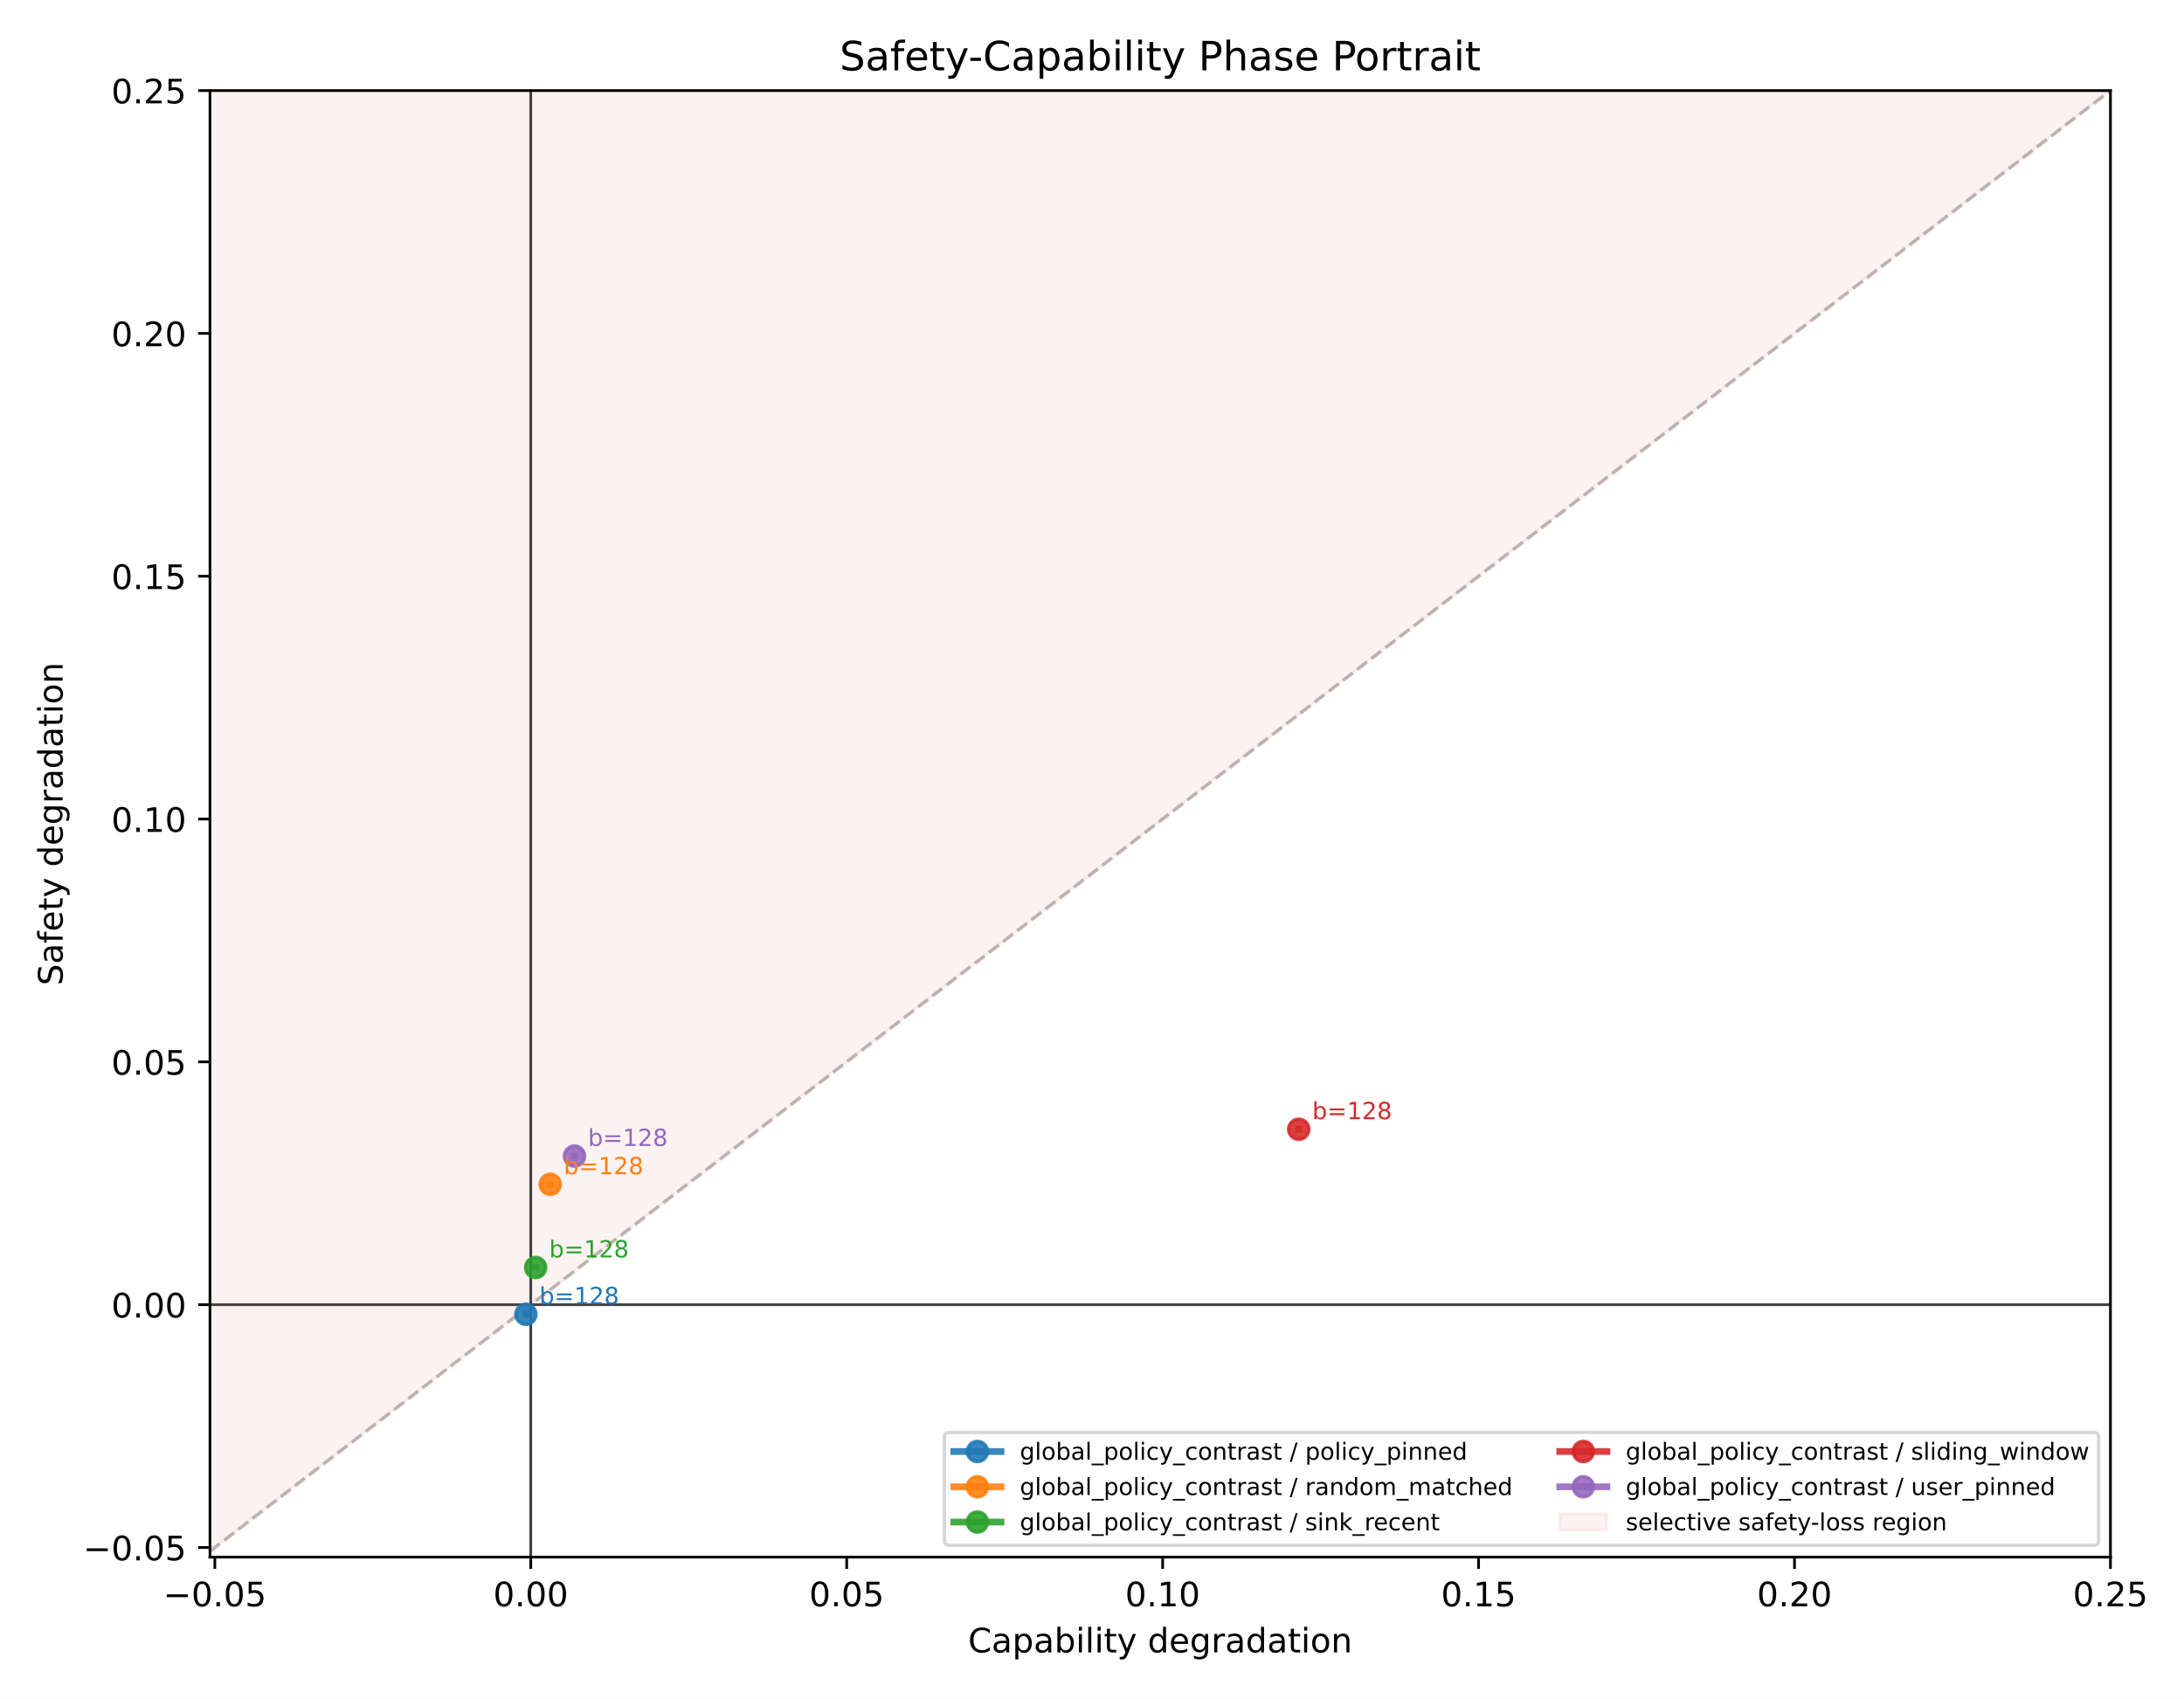
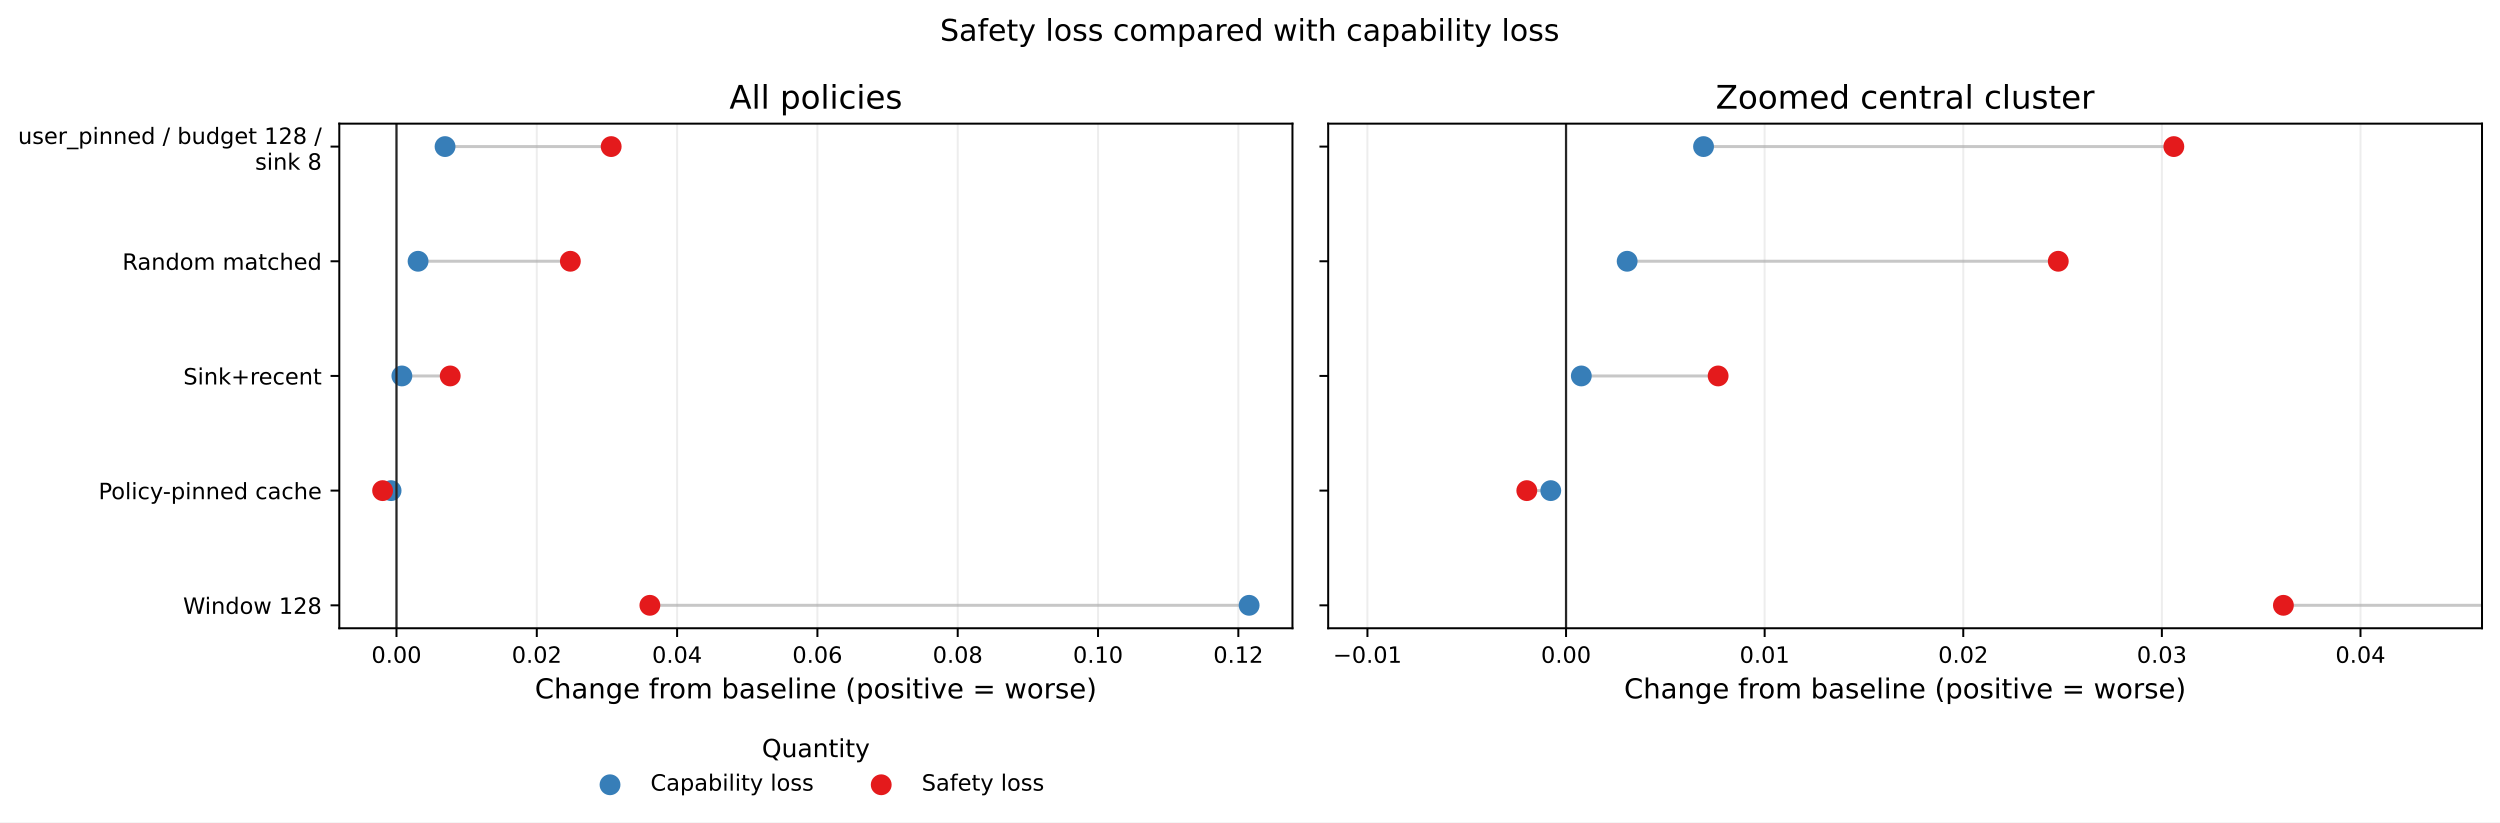
- <svg xmlns="http://www.w3.org/2000/svg" xmlns:xlink="http://www.w3.org/1999/xlink" width="648pt" height="504pt" viewBox="0 0 648 504" version="1.1">
+ <svg xmlns="http://www.w3.org/2000/svg" xmlns:xlink="http://www.w3.org/1999/xlink" width="1000.582pt" height="329.126pt" viewBox="0 0 1000.582 329.126" version="1.1">
  <defs>
    <style type="text/css">*{stroke-linejoin: round; stroke-linecap: butt}</style>
  </defs>
  <g id="figure_1">
    <g id="patch_1">
-       <path d="M 0 504  L 648 504  L 648 0  L 0 0  z " style="fill: #ffffff" />
+       <path d="M 0 329.126  L 1000.582 329.126  L 1000.582 -0  L 0 -0  z " style="fill: #ffffff" />
    </g>
    <g id="axes_1">
      <g id="patch_2">
-         <path d="M 62.3 462.04  L 626.175 462.04  L 626.175 26.88  L 62.3 26.88  z " style="fill: #ffffff" />
-       </g>
-       <g id="line2d_1">
-         <path d="M 62.3 460.301  L 626.175 26.88  " clip-path="url(#p279515fcfe)" style="fill: none; stroke-dasharray: 3.7,1.6; stroke-dashoffset: 0; stroke: #bfbfbf" />
-       </g>
-       <g id="line2d_2">
-         <path d="M 62.3 387.14  L 626.175 387.14  " clip-path="url(#p279515fcfe)" style="fill: none; stroke: #404040; stroke-width: 0.8; stroke-linecap: square" />
-       </g>
-       <g id="line2d_3">
-         <path d="M 157.481 462.04  L 157.481 26.88  " clip-path="url(#p279515fcfe)" style="fill: none; stroke: #404040; stroke-width: 0.8; stroke-linecap: square" />
-       </g>
-       <g id="FillBetweenPolyCollection_1">
-         <path d="M -1717.295 -1053.901  L -1717.295 1828.181  L 2032.257 -1053.901  L 2032.257 -3935.983  L 2032.257 -3935.983  L -1717.295 -1053.901  z " clip-path="url(#p279515fcfe)" style="fill: #d73027; fill-opacity: 0.06; stroke: #d73027; stroke-opacity: 0.06" />
+         <path d="M 135.797 251.446  L 517.283 251.446  L 517.283 49.488  L 135.797 49.488  z " style="fill: #ffffff" />
+       </g>
+       <g id="LineCollection_1">
+         <path d="M 499.943 242.266  L 260.102 242.266  " clip-path="url(#p5e0dd73354)" style="fill: none; stroke: #c7c7c7; stroke-width: 1.2" />
+         <path d="M 156.526 196.366  L 153.137 196.366  " clip-path="url(#p5e0dd73354)" style="fill: none; stroke: #c7c7c7; stroke-width: 1.2" />
+         <path d="M 160.846 150.467  L 180.187 150.467  " clip-path="url(#p5e0dd73354)" style="fill: none; stroke: #c7c7c7; stroke-width: 1.2" />
+         <path d="M 167.325 104.567  L 228.274 104.567  " clip-path="url(#p5e0dd73354)" style="fill: none; stroke: #c7c7c7; stroke-width: 1.2" />
+         <path d="M 178.125 58.668  L 244.612 58.668  " clip-path="url(#p5e0dd73354)" style="fill: none; stroke: #c7c7c7; stroke-width: 1.2" />
      </g>
      <g id="matplotlib.axis_1">
        <g id="xtick_1">
-           <g id="line2d_4">
+           <g id="line2d_1">
+             <path d="M 158.686 251.446  L 158.686 49.488  " clip-path="url(#p5e0dd73354)" style="fill: none; stroke: #b0b0b0; stroke-opacity: 0.22; stroke-width: 0.8; stroke-linecap: square" />
+           </g>
+           <g id="line2d_2">
            <defs>
              <path id="m38d877001b" d="M 0 0  L 0 3.5  " style="stroke: #000000; stroke-width: 0.8" />
            </defs>
            <g>
-               <use xlink:href="#m38d877001b" x="63.742" y="462.04" style="stroke: #000000; stroke-width: 0.8" />
+               <use xlink:href="#m38d877001b" x="158.686" y="251.446" style="stroke: #000000; stroke-width: 0.8" />
            </g>
          </g>
          <g id="text_1">
-             <text style="font-size: 10px; font-family: 'DejaVu Sans', 'Bitstream Vera Sans', 'Computer Modern Sans Serif', 'Lucida Grande', 'Verdana', 'Geneva', 'Lucid', 'Arial', 'Helvetica', 'Avant Garde', sans-serif; text-anchor: middle" x="63.742" y="476.638" transform="rotate(-0 63.74214 476.6384)">−0.05</text>
+             <text style="font-size: 9px; font-family: 'DejaVu Sans', 'Bitstream Vera Sans', 'Computer Modern Sans Serif', 'Lucida Grande', 'Verdana', 'Geneva', 'Lucid', 'Arial', 'Helvetica', 'Avant Garde', sans-serif; text-anchor: middle" x="158.686" y="265.284" transform="rotate(-0 158.6859 265.2842)">0.00</text>
          </g>
        </g>
        <g id="xtick_2">
+           <g id="line2d_3">
+             <path d="M 214.842 251.446  L 214.842 49.488  " clip-path="url(#p5e0dd73354)" style="fill: none; stroke: #b0b0b0; stroke-opacity: 0.22; stroke-width: 0.8; stroke-linecap: square" />
+           </g>
+           <g id="line2d_4">
+             <g>
+               <use xlink:href="#m38d877001b" x="214.842" y="251.446" style="stroke: #000000; stroke-width: 0.8" />
+             </g>
+           </g>
+           <g id="text_2">
+             <text style="font-size: 9px; font-family: 'DejaVu Sans', 'Bitstream Vera Sans', 'Computer Modern Sans Serif', 'Lucida Grande', 'Verdana', 'Geneva', 'Lucid', 'Arial', 'Helvetica', 'Avant Garde', sans-serif; text-anchor: middle" x="214.842" y="265.284" transform="rotate(-0 214.8421 265.2842)">0.02</text>
+           </g>
+         </g>
+         <g id="xtick_3">
          <g id="line2d_5">
-             <g>
-               <use xlink:href="#m38d877001b" x="157.481" y="462.04" style="stroke: #000000; stroke-width: 0.8" />
-             </g>
-           </g>
-           <g id="text_2">
-             <text style="font-size: 10px; font-family: 'DejaVu Sans', 'Bitstream Vera Sans', 'Computer Modern Sans Serif', 'Lucida Grande', 'Verdana', 'Geneva', 'Lucid', 'Arial', 'Helvetica', 'Avant Garde', sans-serif; text-anchor: middle" x="157.481" y="476.638" transform="rotate(-0 157.4809 476.6384)">0.00</text>
-           </g>
-         </g>
-         <g id="xtick_3">
+             <path d="M 270.998 251.446  L 270.998 49.488  " clip-path="url(#p5e0dd73354)" style="fill: none; stroke: #b0b0b0; stroke-opacity: 0.22; stroke-width: 0.8; stroke-linecap: square" />
+           </g>
          <g id="line2d_6">
            <g>
-               <use xlink:href="#m38d877001b" x="251.22" y="462.04" style="stroke: #000000; stroke-width: 0.8" />
+               <use xlink:href="#m38d877001b" x="270.998" y="251.446" style="stroke: #000000; stroke-width: 0.8" />
            </g>
          </g>
          <g id="text_3">
-             <text style="font-size: 10px; font-family: 'DejaVu Sans', 'Bitstream Vera Sans', 'Computer Modern Sans Serif', 'Lucida Grande', 'Verdana', 'Geneva', 'Lucid', 'Arial', 'Helvetica', 'Avant Garde', sans-serif; text-anchor: middle" x="251.22" y="476.638" transform="rotate(-0 251.2198 476.6384)">0.05</text>
+             <text style="font-size: 9px; font-family: 'DejaVu Sans', 'Bitstream Vera Sans', 'Computer Modern Sans Serif', 'Lucida Grande', 'Verdana', 'Geneva', 'Lucid', 'Arial', 'Helvetica', 'Avant Garde', sans-serif; text-anchor: middle" x="270.998" y="265.284" transform="rotate(-0 270.9983 265.2842)">0.04</text>
          </g>
        </g>
        <g id="xtick_4">
          <g id="line2d_7">
-             <g>
-               <use xlink:href="#m38d877001b" x="344.959" y="462.04" style="stroke: #000000; stroke-width: 0.8" />
+             <path d="M 327.155 251.446  L 327.155 49.488  " clip-path="url(#p5e0dd73354)" style="fill: none; stroke: #b0b0b0; stroke-opacity: 0.22; stroke-width: 0.8; stroke-linecap: square" />
+           </g>
+           <g id="line2d_8">
+             <g>
+               <use xlink:href="#m38d877001b" x="327.155" y="251.446" style="stroke: #000000; stroke-width: 0.8" />
            </g>
          </g>
          <g id="text_4">
-             <text style="font-size: 10px; font-family: 'DejaVu Sans', 'Bitstream Vera Sans', 'Computer Modern Sans Serif', 'Lucida Grande', 'Verdana', 'Geneva', 'Lucid', 'Arial', 'Helvetica', 'Avant Garde', sans-serif; text-anchor: middle" x="344.959" y="476.638" transform="rotate(-0 344.9586 476.6384)">0.10</text>
+             <text style="font-size: 9px; font-family: 'DejaVu Sans', 'Bitstream Vera Sans', 'Computer Modern Sans Serif', 'Lucida Grande', 'Verdana', 'Geneva', 'Lucid', 'Arial', 'Helvetica', 'Avant Garde', sans-serif; text-anchor: middle" x="327.155" y="265.284" transform="rotate(-0 327.1545 265.2842)">0.06</text>
          </g>
        </g>
        <g id="xtick_5">
-           <g id="line2d_8">
-             <g>
-               <use xlink:href="#m38d877001b" x="438.697" y="462.04" style="stroke: #000000; stroke-width: 0.8" />
+           <g id="line2d_9">
+             <path d="M 383.311 251.446  L 383.311 49.488  " clip-path="url(#p5e0dd73354)" style="fill: none; stroke: #b0b0b0; stroke-opacity: 0.22; stroke-width: 0.8; stroke-linecap: square" />
+           </g>
+           <g id="line2d_10">
+             <g>
+               <use xlink:href="#m38d877001b" x="383.311" y="251.446" style="stroke: #000000; stroke-width: 0.8" />
            </g>
          </g>
          <g id="text_5">
-             <text style="font-size: 10px; font-family: 'DejaVu Sans', 'Bitstream Vera Sans', 'Computer Modern Sans Serif', 'Lucida Grande', 'Verdana', 'Geneva', 'Lucid', 'Arial', 'Helvetica', 'Avant Garde', sans-serif; text-anchor: middle" x="438.697" y="476.638" transform="rotate(-0 438.6974 476.6384)">0.15</text>
+             <text style="font-size: 9px; font-family: 'DejaVu Sans', 'Bitstream Vera Sans', 'Computer Modern Sans Serif', 'Lucida Grande', 'Verdana', 'Geneva', 'Lucid', 'Arial', 'Helvetica', 'Avant Garde', sans-serif; text-anchor: middle" x="383.311" y="265.284" transform="rotate(-0 383.3107 265.2842)">0.08</text>
          </g>
        </g>
        <g id="xtick_6">
-           <g id="line2d_9">
-             <g>
-               <use xlink:href="#m38d877001b" x="532.436" y="462.04" style="stroke: #000000; stroke-width: 0.8" />
+           <g id="line2d_11">
+             <path d="M 439.467 251.446  L 439.467 49.488  " clip-path="url(#p5e0dd73354)" style="fill: none; stroke: #b0b0b0; stroke-opacity: 0.22; stroke-width: 0.8; stroke-linecap: square" />
+           </g>
+           <g id="line2d_12">
+             <g>
+               <use xlink:href="#m38d877001b" x="439.467" y="251.446" style="stroke: #000000; stroke-width: 0.8" />
            </g>
          </g>
          <g id="text_6">
-             <text style="font-size: 10px; font-family: 'DejaVu Sans', 'Bitstream Vera Sans', 'Computer Modern Sans Serif', 'Lucida Grande', 'Verdana', 'Geneva', 'Lucid', 'Arial', 'Helvetica', 'Avant Garde', sans-serif; text-anchor: middle" x="532.436" y="476.638" transform="rotate(-0 532.4362 476.6384)">0.20</text>
+             <text style="font-size: 9px; font-family: 'DejaVu Sans', 'Bitstream Vera Sans', 'Computer Modern Sans Serif', 'Lucida Grande', 'Verdana', 'Geneva', 'Lucid', 'Arial', 'Helvetica', 'Avant Garde', sans-serif; text-anchor: middle" x="439.467" y="265.284" transform="rotate(-0 439.4669 265.2842)">0.10</text>
          </g>
        </g>
        <g id="xtick_7">
-           <g id="line2d_10">
-             <g>
-               <use xlink:href="#m38d877001b" x="626.175" y="462.04" style="stroke: #000000; stroke-width: 0.8" />
+           <g id="line2d_13">
+             <path d="M 495.623 251.446  L 495.623 49.488  " clip-path="url(#p5e0dd73354)" style="fill: none; stroke: #b0b0b0; stroke-opacity: 0.22; stroke-width: 0.8; stroke-linecap: square" />
+           </g>
+           <g id="line2d_14">
+             <g>
+               <use xlink:href="#m38d877001b" x="495.623" y="251.446" style="stroke: #000000; stroke-width: 0.8" />
            </g>
          </g>
          <g id="text_7">
-             <text style="font-size: 10px; font-family: 'DejaVu Sans', 'Bitstream Vera Sans', 'Computer Modern Sans Serif', 'Lucida Grande', 'Verdana', 'Geneva', 'Lucid', 'Arial', 'Helvetica', 'Avant Garde', sans-serif; text-anchor: middle" x="626.175" y="476.638" transform="rotate(-0 626.175 476.6384)">0.25</text>
+             <text style="font-size: 9px; font-family: 'DejaVu Sans', 'Bitstream Vera Sans', 'Computer Modern Sans Serif', 'Lucida Grande', 'Verdana', 'Geneva', 'Lucid', 'Arial', 'Helvetica', 'Avant Garde', sans-serif; text-anchor: middle" x="495.623" y="265.284" transform="rotate(-0 495.6231 265.2842)">0.12</text>
          </g>
        </g>
        <g id="text_8">
-           <text style="font-size: 10px; font-family: 'DejaVu Sans', 'Bitstream Vera Sans', 'Computer Modern Sans Serif', 'Lucida Grande', 'Verdana', 'Geneva', 'Lucid', 'Arial', 'Helvetica', 'Avant Garde', sans-serif; text-anchor: middle" x="344.238" y="490.317" transform="rotate(-0 344.2375 490.3166)">Capability degradation</text>
+           <text style="font-size: 11px; font-family: 'DejaVu Sans', 'Bitstream Vera Sans', 'Computer Modern Sans Serif', 'Lucida Grande', 'Verdana', 'Geneva', 'Lucid', 'Arial', 'Helvetica', 'Avant Garde', sans-serif; text-anchor: middle" x="326.54" y="279.514" transform="rotate(-0 326.5401 279.5142)">Change from baseline (positive = worse)</text>
        </g>
      </g>
      <g id="matplotlib.axis_2">
        <g id="ytick_1">
-           <g id="line2d_11">
+           <g id="line2d_15">
            <defs>
              <path id="m44a9518ae2" d="M 0 0  L -3.5 0  " style="stroke: #000000; stroke-width: 0.8" />
            </defs>
            <g>
-               <use xlink:href="#m44a9518ae2" x="62.3" y="459.192" style="stroke: #000000; stroke-width: 0.8" />
+               <use xlink:href="#m44a9518ae2" x="135.797" y="242.266" style="stroke: #000000; stroke-width: 0.8" />
            </g>
          </g>
          <g id="text_9">
-             <text style="font-size: 10px; font-family: 'DejaVu Sans', 'Bitstream Vera Sans', 'Computer Modern Sans Serif', 'Lucida Grande', 'Verdana', 'Geneva', 'Lucid', 'Arial', 'Helvetica', 'Avant Garde', sans-serif; text-anchor: end" x="55.3" y="462.992" transform="rotate(-0 55.3 462.9915)">−0.05</text>
+             <text style="font-size: 9px; font-family: 'DejaVu Sans', 'Bitstream Vera Sans', 'Computer Modern Sans Serif', 'Lucida Grande', 'Verdana', 'Geneva', 'Lucid', 'Arial', 'Helvetica', 'Avant Garde', sans-serif; text-anchor: end" x="128.797" y="245.685" transform="rotate(-0 128.797 245.685)">Window 128</text>
          </g>
        </g>
        <g id="ytick_2">
-           <g id="line2d_12">
-             <g>
-               <use xlink:href="#m44a9518ae2" x="62.3" y="387.14" style="stroke: #000000; stroke-width: 0.8" />
+           <g id="line2d_16">
+             <g>
+               <use xlink:href="#m44a9518ae2" x="135.797" y="196.366" style="stroke: #000000; stroke-width: 0.8" />
            </g>
          </g>
          <g id="text_10">
-             <text style="font-size: 10px; font-family: 'DejaVu Sans', 'Bitstream Vera Sans', 'Computer Modern Sans Serif', 'Lucida Grande', 'Verdana', 'Geneva', 'Lucid', 'Arial', 'Helvetica', 'Avant Garde', sans-serif; text-anchor: end" x="55.3" y="390.939" transform="rotate(-0 55.3 390.9395)">0.00</text>
+             <text style="font-size: 9px; font-family: 'DejaVu Sans', 'Bitstream Vera Sans', 'Computer Modern Sans Serif', 'Lucida Grande', 'Verdana', 'Geneva', 'Lucid', 'Arial', 'Helvetica', 'Avant Garde', sans-serif; text-anchor: end" x="128.797" y="199.786" transform="rotate(-0 128.797 199.7856)">Policy-pinned cache</text>
          </g>
        </g>
        <g id="ytick_3">
-           <g id="line2d_13">
-             <g>
-               <use xlink:href="#m44a9518ae2" x="62.3" y="315.088" style="stroke: #000000; stroke-width: 0.8" />
+           <g id="line2d_17">
+             <g>
+               <use xlink:href="#m44a9518ae2" x="135.797" y="150.467" style="stroke: #000000; stroke-width: 0.8" />
            </g>
          </g>
          <g id="text_11">
-             <text style="font-size: 10px; font-family: 'DejaVu Sans', 'Bitstream Vera Sans', 'Computer Modern Sans Serif', 'Lucida Grande', 'Verdana', 'Geneva', 'Lucid', 'Arial', 'Helvetica', 'Avant Garde', sans-serif; text-anchor: end" x="55.3" y="318.887" transform="rotate(-0 55.3 318.8874)">0.05</text>
+             <text style="font-size: 9px; font-family: 'DejaVu Sans', 'Bitstream Vera Sans', 'Computer Modern Sans Serif', 'Lucida Grande', 'Verdana', 'Geneva', 'Lucid', 'Arial', 'Helvetica', 'Avant Garde', sans-serif; text-anchor: end" x="128.797" y="153.886" transform="rotate(-0 128.797 153.8861)">Sink+recent</text>
          </g>
        </g>
        <g id="ytick_4">
-           <g id="line2d_14">
-             <g>
-               <use xlink:href="#m44a9518ae2" x="62.3" y="243.036" style="stroke: #000000; stroke-width: 0.8" />
+           <g id="line2d_18">
+             <g>
+               <use xlink:href="#m44a9518ae2" x="135.797" y="104.567" style="stroke: #000000; stroke-width: 0.8" />
            </g>
          </g>
          <g id="text_12">
-             <text style="font-size: 10px; font-family: 'DejaVu Sans', 'Bitstream Vera Sans', 'Computer Modern Sans Serif', 'Lucida Grande', 'Verdana', 'Geneva', 'Lucid', 'Arial', 'Helvetica', 'Avant Garde', sans-serif; text-anchor: end" x="55.3" y="246.835" transform="rotate(-0 55.3 246.8354)">0.10</text>
+             <text style="font-size: 9px; font-family: 'DejaVu Sans', 'Bitstream Vera Sans', 'Computer Modern Sans Serif', 'Lucida Grande', 'Verdana', 'Geneva', 'Lucid', 'Arial', 'Helvetica', 'Avant Garde', sans-serif; text-anchor: end" x="128.797" y="107.987" transform="rotate(-0 128.797 107.9866)">Random matched</text>
          </g>
        </g>
        <g id="ytick_5">
-           <g id="line2d_15">
-             <g>
-               <use xlink:href="#m44a9518ae2" x="62.3" y="170.984" style="stroke: #000000; stroke-width: 0.8" />
+           <g id="line2d_19">
+             <g>
+               <use xlink:href="#m44a9518ae2" x="135.797" y="58.668" style="stroke: #000000; stroke-width: 0.8" />
            </g>
          </g>
          <g id="text_13">
-             <text style="font-size: 10px; font-family: 'DejaVu Sans', 'Bitstream Vera Sans', 'Computer Modern Sans Serif', 'Lucida Grande', 'Verdana', 'Geneva', 'Lucid', 'Arial', 'Helvetica', 'Avant Garde', sans-serif; text-anchor: end" x="55.3" y="174.783" transform="rotate(-0 55.3 174.7833)">0.15</text>
-           </g>
-         </g>
+             <text style="font-size: 9px; font-family: 'DejaVu Sans', 'Bitstream Vera Sans', 'Computer Modern Sans Serif', 'Lucida Grande', 'Verdana', 'Geneva', 'Lucid', 'Arial', 'Helvetica', 'Avant Garde', sans-serif" transform="translate(7.2 57.60688)">user_pinned / budget 128 /</text>
+             <text style="font-size: 9px; font-family: 'DejaVu Sans', 'Bitstream Vera Sans', 'Computer Modern Sans Serif', 'Lucida Grande', 'Verdana', 'Geneva', 'Lucid', 'Arial', 'Helvetica', 'Avant Garde', sans-serif" transform="translate(102.1064 67.93522)">sink 8</text>
+           </g>
+         </g>
+       </g>
+       <g id="PathCollection_1">
+         <defs>
+           <path id="m8fcedff614" d="M 0 3.674  C 0.974 3.674 1.909 3.287 2.598 2.598  C 3.287 1.909 3.674 0.974 3.674 0  C 3.674 -0.974 3.287 -1.909 2.598 -2.598  C 1.909 -3.287 0.974 -3.674 0 -3.674  C -0.974 -3.674 -1.909 -3.287 -2.598 -2.598  C -3.287 -1.909 -3.674 -0.974 -3.674 0  C -3.674 0.974 -3.287 1.909 -2.598 2.598  C -1.909 3.287 -0.974 3.674 0 3.674  z " style="stroke: #377eb8" />
+         </defs>
+         <g clip-path="url(#p5e0dd73354)">
+           <use xlink:href="#m8fcedff614" x="499.943" y="242.266" style="fill: #377eb8; stroke: #377eb8" />
+           <use xlink:href="#m8fcedff614" x="156.526" y="196.366" style="fill: #377eb8; stroke: #377eb8" />
+           <use xlink:href="#m8fcedff614" x="160.846" y="150.467" style="fill: #377eb8; stroke: #377eb8" />
+           <use xlink:href="#m8fcedff614" x="167.325" y="104.567" style="fill: #377eb8; stroke: #377eb8" />
+           <use xlink:href="#m8fcedff614" x="178.125" y="58.668" style="fill: #377eb8; stroke: #377eb8" />
+         </g>
+       </g>
+       <g id="line2d_20">
+         <path d="M 158.686 251.446  L 158.686 49.488  " clip-path="url(#p5e0dd73354)" style="fill: none; stroke: #262626; stroke-width: 0.9; stroke-linecap: square" />
+       </g>
+       <g id="patch_3">
+         <path d="M 135.797 251.446  L 135.797 49.488  " style="fill: none; stroke: #000000; stroke-width: 0.8; stroke-linejoin: miter; stroke-linecap: square" />
+       </g>
+       <g id="patch_4">
+         <path d="M 517.283 251.446  L 517.283 49.488  " style="fill: none; stroke: #000000; stroke-width: 0.8; stroke-linejoin: miter; stroke-linecap: square" />
+       </g>
+       <g id="patch_5">
+         <path d="M 135.797 251.446  L 517.283 251.446  " style="fill: none; stroke: #000000; stroke-width: 0.8; stroke-linejoin: miter; stroke-linecap: square" />
+       </g>
+       <g id="patch_6">
+         <path d="M 135.797 49.488  L 517.283 49.488  " style="fill: none; stroke: #000000; stroke-width: 0.8; stroke-linejoin: miter; stroke-linecap: square" />
+       </g>
+       <g id="PathCollection_2">
+         <defs>
+           <path id="mccbba119f2" d="M 0 3.674  C 0.974 3.674 1.909 3.287 2.598 2.598  C 3.287 1.909 3.674 0.974 3.674 0  C 3.674 -0.974 3.287 -1.909 2.598 -2.598  C 1.909 -3.287 0.974 -3.674 0 -3.674  C -0.974 -3.674 -1.909 -3.287 -2.598 -2.598  C -3.287 -1.909 -3.674 -0.974 -3.674 0  C -3.674 0.974 -3.287 1.909 -2.598 2.598  C -1.909 3.287 -0.974 3.674 0 3.674  z " style="stroke: #e41a1c" />
+         </defs>
+         <g clip-path="url(#p5e0dd73354)">
+           <use xlink:href="#mccbba119f2" x="260.102" y="242.266" style="fill: #e41a1c; stroke: #e41a1c" />
+           <use xlink:href="#mccbba119f2" x="153.137" y="196.366" style="fill: #e41a1c; stroke: #e41a1c" />
+           <use xlink:href="#mccbba119f2" x="180.187" y="150.467" style="fill: #e41a1c; stroke: #e41a1c" />
+           <use xlink:href="#mccbba119f2" x="228.274" y="104.567" style="fill: #e41a1c; stroke: #e41a1c" />
+           <use xlink:href="#mccbba119f2" x="244.612" y="58.668" style="fill: #e41a1c; stroke: #e41a1c" />
+         </g>
+       </g>
+       <g id="text_14">
+         <text style="font-size: 13px; font-family: 'DejaVu Sans', 'Bitstream Vera Sans', 'Computer Modern Sans Serif', 'Lucida Grande', 'Verdana', 'Geneva', 'Lucid', 'Arial', 'Helvetica', 'Avant Garde', sans-serif; text-anchor: middle" x="326.54" y="43.488" transform="rotate(-0 326.5401 43.488)">All policies</text>
+       </g>
+       <g id="legend_1">
+         <g id="text_15">
+           <text style="font-size: 10px; font-family: 'DejaVu Sans', 'Bitstream Vera Sans', 'Computer Modern Sans Serif', 'Lucida Grande', 'Verdana', 'Geneva', 'Lucid', 'Arial', 'Helvetica', 'Avant Garde', sans-serif; text-anchor: start" x="304.934" y="303.036" transform="rotate(-0 304.9338 303.0356)">Quantity</text>
+         </g>
+         <g id="PathCollection_3">
+           <g>
+             <use xlink:href="#m8fcedff614" x="244.151" y="314.091" style="fill: #377eb8; stroke: #377eb8" />
+           </g>
+         </g>
+         <g id="text_16">
+           <text style="font-size: 9px; font-family: 'DejaVu Sans', 'Bitstream Vera Sans', 'Computer Modern Sans Serif', 'Lucida Grande', 'Verdana', 'Geneva', 'Lucid', 'Arial', 'Helvetica', 'Avant Garde', sans-serif; text-anchor: start" x="260.351" y="316.454" transform="rotate(-0 260.3514 316.4538)">Capability loss</text>
+         </g>
+         <g id="PathCollection_4">
+           <g>
+             <use xlink:href="#mccbba119f2" x="352.694" y="314.091" style="fill: #e41a1c; stroke: #e41a1c" />
+           </g>
+         </g>
+         <g id="text_17">
+           <text style="font-size: 9px; font-family: 'DejaVu Sans', 'Bitstream Vera Sans', 'Computer Modern Sans Serif', 'Lucida Grande', 'Verdana', 'Geneva', 'Lucid', 'Arial', 'Helvetica', 'Avant Garde', sans-serif; text-anchor: start" x="368.894" y="316.454" transform="rotate(-0 368.8942 316.4538)">Safety loss</text>
+         </g>
+       </g>
+     </g>
+     <g id="axes_2">
+       <g id="patch_7">
+         <path d="M 531.583 251.446  L 993.382 251.446  L 993.382 49.488  L 531.583 49.488  z " style="fill: #ffffff" />
+       </g>
+       <g id="LineCollection_2">
+         <path d="M 1001.582 242.266  L 913.892 242.266  " clip-path="url(#p89564571fb)" style="fill: none; stroke: #c7c7c7; stroke-width: 1.2" />
+         <path d="M 620.667 196.366  L 611.073 196.366  " clip-path="url(#p89564571fb)" style="fill: none; stroke: #c7c7c7; stroke-width: 1.2" />
+         <path d="M 632.896 150.467  L 687.651 150.467  " clip-path="url(#p89564571fb)" style="fill: none; stroke: #c7c7c7; stroke-width: 1.2" />
+         <path d="M 651.24 104.567  L 823.788 104.567  " clip-path="url(#p89564571fb)" style="fill: none; stroke: #c7c7c7; stroke-width: 1.2" />
+         <path d="M 681.813 58.668  L 870.04 58.668  " clip-path="url(#p89564571fb)" style="fill: none; stroke: #c7c7c7; stroke-width: 1.2" />
+       </g>
+       <g id="matplotlib.axis_3">
+         <g id="xtick_8">
+           <g id="line2d_21">
+             <path d="M 547.291 251.446  L 547.291 49.488  " clip-path="url(#p89564571fb)" style="fill: none; stroke: #b0b0b0; stroke-opacity: 0.22; stroke-width: 0.8; stroke-linecap: square" />
+           </g>
+           <g id="line2d_22">
+             <g>
+               <use xlink:href="#m38d877001b" x="547.291" y="251.446" style="stroke: #000000; stroke-width: 0.8" />
+             </g>
+           </g>
+           <g id="text_18">
+             <text style="font-size: 9px; font-family: 'DejaVu Sans', 'Bitstream Vera Sans', 'Computer Modern Sans Serif', 'Lucida Grande', 'Verdana', 'Geneva', 'Lucid', 'Arial', 'Helvetica', 'Avant Garde', sans-serif; text-anchor: middle" x="547.291" y="265.284" transform="rotate(-0 547.2913 265.2842)">−0.01</text>
+           </g>
+         </g>
+         <g id="xtick_9">
+           <g id="line2d_23">
+             <path d="M 626.781 251.446  L 626.781 49.488  " clip-path="url(#p89564571fb)" style="fill: none; stroke: #b0b0b0; stroke-opacity: 0.22; stroke-width: 0.8; stroke-linecap: square" />
+           </g>
+           <g id="line2d_24">
+             <g>
+               <use xlink:href="#m38d877001b" x="626.781" y="251.446" style="stroke: #000000; stroke-width: 0.8" />
+             </g>
+           </g>
+           <g id="text_19">
+             <text style="font-size: 9px; font-family: 'DejaVu Sans', 'Bitstream Vera Sans', 'Computer Modern Sans Serif', 'Lucida Grande', 'Verdana', 'Geneva', 'Lucid', 'Arial', 'Helvetica', 'Avant Garde', sans-serif; text-anchor: middle" x="626.781" y="265.284" transform="rotate(-0 626.7813 265.2842)">0.00</text>
+           </g>
+         </g>
+         <g id="xtick_10">
+           <g id="line2d_25">
+             <path d="M 706.271 251.446  L 706.271 49.488  " clip-path="url(#p89564571fb)" style="fill: none; stroke: #b0b0b0; stroke-opacity: 0.22; stroke-width: 0.8; stroke-linecap: square" />
+           </g>
+           <g id="line2d_26">
+             <g>
+               <use xlink:href="#m38d877001b" x="706.271" y="251.446" style="stroke: #000000; stroke-width: 0.8" />
+             </g>
+           </g>
+           <g id="text_20">
+             <text style="font-size: 9px; font-family: 'DejaVu Sans', 'Bitstream Vera Sans', 'Computer Modern Sans Serif', 'Lucida Grande', 'Verdana', 'Geneva', 'Lucid', 'Arial', 'Helvetica', 'Avant Garde', sans-serif; text-anchor: middle" x="706.271" y="265.284" transform="rotate(-0 706.2713 265.2842)">0.01</text>
+           </g>
+         </g>
+         <g id="xtick_11">
+           <g id="line2d_27">
+             <path d="M 785.761 251.446  L 785.761 49.488  " clip-path="url(#p89564571fb)" style="fill: none; stroke: #b0b0b0; stroke-opacity: 0.22; stroke-width: 0.8; stroke-linecap: square" />
+           </g>
+           <g id="line2d_28">
+             <g>
+               <use xlink:href="#m38d877001b" x="785.761" y="251.446" style="stroke: #000000; stroke-width: 0.8" />
+             </g>
+           </g>
+           <g id="text_21">
+             <text style="font-size: 9px; font-family: 'DejaVu Sans', 'Bitstream Vera Sans', 'Computer Modern Sans Serif', 'Lucida Grande', 'Verdana', 'Geneva', 'Lucid', 'Arial', 'Helvetica', 'Avant Garde', sans-serif; text-anchor: middle" x="785.761" y="265.284" transform="rotate(-0 785.7612 265.2842)">0.02</text>
+           </g>
+         </g>
+         <g id="xtick_12">
+           <g id="line2d_29">
+             <path d="M 865.251 251.446  L 865.251 49.488  " clip-path="url(#p89564571fb)" style="fill: none; stroke: #b0b0b0; stroke-opacity: 0.22; stroke-width: 0.8; stroke-linecap: square" />
+           </g>
+           <g id="line2d_30">
+             <g>
+               <use xlink:href="#m38d877001b" x="865.251" y="251.446" style="stroke: #000000; stroke-width: 0.8" />
+             </g>
+           </g>
+           <g id="text_22">
+             <text style="font-size: 9px; font-family: 'DejaVu Sans', 'Bitstream Vera Sans', 'Computer Modern Sans Serif', 'Lucida Grande', 'Verdana', 'Geneva', 'Lucid', 'Arial', 'Helvetica', 'Avant Garde', sans-serif; text-anchor: middle" x="865.251" y="265.284" transform="rotate(-0 865.2512 265.2842)">0.03</text>
+           </g>
+         </g>
+         <g id="xtick_13">
+           <g id="line2d_31">
+             <path d="M 944.741 251.446  L 944.741 49.488  " clip-path="url(#p89564571fb)" style="fill: none; stroke: #b0b0b0; stroke-opacity: 0.22; stroke-width: 0.8; stroke-linecap: square" />
+           </g>
+           <g id="line2d_32">
+             <g>
+               <use xlink:href="#m38d877001b" x="944.741" y="251.446" style="stroke: #000000; stroke-width: 0.8" />
+             </g>
+           </g>
+           <g id="text_23">
+             <text style="font-size: 9px; font-family: 'DejaVu Sans', 'Bitstream Vera Sans', 'Computer Modern Sans Serif', 'Lucida Grande', 'Verdana', 'Geneva', 'Lucid', 'Arial', 'Helvetica', 'Avant Garde', sans-serif; text-anchor: middle" x="944.741" y="265.284" transform="rotate(-0 944.7412 265.2842)">0.04</text>
+           </g>
+         </g>
+         <g id="text_24">
+           <text style="font-size: 11px; font-family: 'DejaVu Sans', 'Bitstream Vera Sans', 'Computer Modern Sans Serif', 'Lucida Grande', 'Verdana', 'Geneva', 'Lucid', 'Arial', 'Helvetica', 'Avant Garde', sans-serif; text-anchor: middle" x="762.483" y="279.514" transform="rotate(-0 762.4826 279.5142)">Change from baseline (positive = worse)</text>
+         </g>
+       </g>
+       <g id="matplotlib.axis_4">
        <g id="ytick_6">
-           <g id="line2d_16">
-             <g>
-               <use xlink:href="#m44a9518ae2" x="62.3" y="98.932" style="stroke: #000000; stroke-width: 0.8" />
-             </g>
-           </g>
-           <g id="text_14">
-             <text style="font-size: 10px; font-family: 'DejaVu Sans', 'Bitstream Vera Sans', 'Computer Modern Sans Serif', 'Lucida Grande', 'Verdana', 'Geneva', 'Lucid', 'Arial', 'Helvetica', 'Avant Garde', sans-serif; text-anchor: end" x="55.3" y="102.731" transform="rotate(-0 55.3 102.7313)">0.20</text>
+           <g id="line2d_33">
+             <g>
+               <use xlink:href="#m44a9518ae2" x="531.583" y="242.266" style="stroke: #000000; stroke-width: 0.8" />
+             </g>
          </g>
        </g>
        <g id="ytick_7">
-           <g id="line2d_17">
-             <g>
-               <use xlink:href="#m44a9518ae2" x="62.3" y="26.88" style="stroke: #000000; stroke-width: 0.8" />
-             </g>
-           </g>
-           <g id="text_15">
-             <text style="font-size: 10px; font-family: 'DejaVu Sans', 'Bitstream Vera Sans', 'Computer Modern Sans Serif', 'Lucida Grande', 'Verdana', 'Geneva', 'Lucid', 'Arial', 'Helvetica', 'Avant Garde', sans-serif; text-anchor: end" x="55.3" y="30.679" transform="rotate(-0 55.3 30.67922)">0.25</text>
-           </g>
-         </g>
-         <g id="text_16">
-           <text style="font-size: 10px; font-family: 'DejaVu Sans', 'Bitstream Vera Sans', 'Computer Modern Sans Serif', 'Lucida Grande', 'Verdana', 'Geneva', 'Lucid', 'Arial', 'Helvetica', 'Avant Garde', sans-serif; text-anchor: middle" x="18.575" y="244.46" transform="rotate(-90 18.575 244.46)">Safety degradation</text>
-         </g>
-       </g>
-       <g id="line2d_18">
-         <path d="M 156.039 389.988  " clip-path="url(#p279515fcfe)" style="fill: none; stroke: #1f77b4; stroke-opacity: 0.88; stroke-width: 2; stroke-linecap: square" />
-         <defs>
-           <path id="m2135fe901a" d="M 0 3  C 0.796 3 1.559 2.684 2.121 2.121  C 2.684 1.559 3 0.796 3 0  C 3 -0.796 2.684 -1.559 2.121 -2.121  C 1.559 -2.684 0.796 -3 0 -3  C -0.796 -3 -1.559 -2.684 -2.121 -2.121  C -2.684 -1.559 -3 -0.796 -3 0  C -3 0.796 -2.684 1.559 -2.121 2.121  C -1.559 2.684 -0.796 3 0 3  z " style="stroke: #1f77b4; stroke-opacity: 0.88" />
-         </defs>
-         <g clip-path="url(#p279515fcfe)">
-           <use xlink:href="#m2135fe901a" x="156.039" y="389.988" style="fill: #1f77b4; fill-opacity: 0.88; stroke: #1f77b4; stroke-opacity: 0.88" />
-         </g>
-       </g>
-       <g id="line2d_19">
-         <path d="M 163.249 351.426  " clip-path="url(#p279515fcfe)" style="fill: none; stroke: #ff7f0e; stroke-opacity: 0.88; stroke-width: 2; stroke-linecap: square" />
-         <defs>
-           <path id="m6b94334b04" d="M 0 3  C 0.796 3 1.559 2.684 2.121 2.121  C 2.684 1.559 3 0.796 3 0  C 3 -0.796 2.684 -1.559 2.121 -2.121  C 1.559 -2.684 0.796 -3 0 -3  C -0.796 -3 -1.559 -2.684 -2.121 -2.121  C -2.684 -1.559 -3 -0.796 -3 0  C -3 0.796 -2.684 1.559 -2.121 2.121  C -1.559 2.684 -0.796 3 0 3  z " style="stroke: #ff7f0e; stroke-opacity: 0.88" />
-         </defs>
-         <g clip-path="url(#p279515fcfe)">
-           <use xlink:href="#m6b94334b04" x="163.249" y="351.426" style="fill: #ff7f0e; fill-opacity: 0.88; stroke: #ff7f0e; stroke-opacity: 0.88" />
-         </g>
-       </g>
-       <g id="line2d_20">
-         <path d="M 158.923 376.106  " clip-path="url(#p279515fcfe)" style="fill: none; stroke: #2ca02c; stroke-opacity: 0.88; stroke-width: 2; stroke-linecap: square" />
-         <defs>
-           <path id="mf8f23cc4ec" d="M 0 3  C 0.796 3 1.559 2.684 2.121 2.121  C 2.684 1.559 3 0.796 3 0  C 3 -0.796 2.684 -1.559 2.121 -2.121  C 1.559 -2.684 0.796 -3 0 -3  C -0.796 -3 -1.559 -2.684 -2.121 -2.121  C -2.684 -1.559 -3 -0.796 -3 0  C -3 0.796 -2.684 1.559 -2.121 2.121  C -1.559 2.684 -0.796 3 0 3  z " style="stroke: #2ca02c; stroke-opacity: 0.88" />
-         </defs>
-         <g clip-path="url(#p279515fcfe)">
-           <use xlink:href="#mf8f23cc4ec" x="158.923" y="376.106" style="fill: #2ca02c; fill-opacity: 0.88; stroke: #2ca02c; stroke-opacity: 0.88" />
-         </g>
-       </g>
-       <g id="line2d_21">
-         <path d="M 385.338 335.091  " clip-path="url(#p279515fcfe)" style="fill: none; stroke: #d62728; stroke-opacity: 0.88; stroke-width: 2; stroke-linecap: square" />
-         <defs>
-           <path id="m1098b36c1d" d="M 0 3  C 0.796 3 1.559 2.684 2.121 2.121  C 2.684 1.559 3 0.796 3 0  C 3 -0.796 2.684 -1.559 2.121 -2.121  C 1.559 -2.684 0.796 -3 0 -3  C -0.796 -3 -1.559 -2.684 -2.121 -2.121  C -2.684 -1.559 -3 -0.796 -3 0  C -3 0.796 -2.684 1.559 -2.121 2.121  C -1.559 2.684 -0.796 3 0 3  z " style="stroke: #d62728; stroke-opacity: 0.88" />
-         </defs>
-         <g clip-path="url(#p279515fcfe)">
-           <use xlink:href="#m1098b36c1d" x="385.338" y="335.091" style="fill: #d62728; fill-opacity: 0.88; stroke: #d62728; stroke-opacity: 0.88" />
-         </g>
-       </g>
-       <g id="line2d_22">
-         <path d="M 170.46 343.041  " clip-path="url(#p279515fcfe)" style="fill: none; stroke: #9467bd; stroke-opacity: 0.88; stroke-width: 2; stroke-linecap: square" />
-         <defs>
-           <path id="m3d9351b3aa" d="M 0 3  C 0.796 3 1.559 2.684 2.121 2.121  C 2.684 1.559 3 0.796 3 0  C 3 -0.796 2.684 -1.559 2.121 -2.121  C 1.559 -2.684 0.796 -3 0 -3  C -0.796 -3 -1.559 -2.684 -2.121 -2.121  C -2.684 -1.559 -3 -0.796 -3 0  C -3 0.796 -2.684 1.559 -2.121 2.121  C -1.559 2.684 -0.796 3 0 3  z " style="stroke: #9467bd; stroke-opacity: 0.88" />
-         </defs>
-         <g clip-path="url(#p279515fcfe)">
-           <use xlink:href="#m3d9351b3aa" x="170.46" y="343.041" style="fill: #9467bd; fill-opacity: 0.88; stroke: #9467bd; stroke-opacity: 0.88" />
-         </g>
-       </g>
-       <g id="patch_3">
-         <path d="M 62.3 462.04  L 62.3 26.88  " style="fill: none; stroke: #000000; stroke-width: 0.8; stroke-linejoin: miter; stroke-linecap: square" />
-       </g>
-       <g id="patch_4">
-         <path d="M 626.175 462.04  L 626.175 26.88  " style="fill: none; stroke: #000000; stroke-width: 0.8; stroke-linejoin: miter; stroke-linecap: square" />
-       </g>
-       <g id="patch_5">
-         <path d="M 62.3 462.04  L 626.175 462.04  " style="fill: none; stroke: #000000; stroke-width: 0.8; stroke-linejoin: miter; stroke-linecap: square" />
-       </g>
-       <g id="patch_6">
-         <path d="M 62.3 26.88  L 626.175 26.88  " style="fill: none; stroke: #000000; stroke-width: 0.8; stroke-linejoin: miter; stroke-linecap: square" />
-       </g>
-       <g id="text_17">
-         <text style="font-size: 7px; font-family: 'DejaVu Sans', 'Bitstream Vera Sans', 'Computer Modern Sans Serif', 'Lucida Grande', 'Verdana', 'Geneva', 'Lucid', 'Arial', 'Helvetica', 'Avant Garde', sans-serif; text-anchor: start; fill: #1f77b4" x="160.039" y="386.988" transform="rotate(-0 160.0388 386.9879)">b=128</text>
-       </g>
-       <g id="text_18">
-         <text style="font-size: 7px; font-family: 'DejaVu Sans', 'Bitstream Vera Sans', 'Computer Modern Sans Serif', 'Lucida Grande', 'Verdana', 'Geneva', 'Lucid', 'Arial', 'Helvetica', 'Avant Garde', sans-serif; text-anchor: start; fill: #ff7f0e" x="167.249" y="348.426" transform="rotate(-0 167.2495 348.4257)">b=128</text>
-       </g>
-       <g id="text_19">
-         <text style="font-size: 7px; font-family: 'DejaVu Sans', 'Bitstream Vera Sans', 'Computer Modern Sans Serif', 'Lucida Grande', 'Verdana', 'Geneva', 'Lucid', 'Arial', 'Helvetica', 'Avant Garde', sans-serif; text-anchor: start; fill: #2ca02c" x="162.923" y="373.106" transform="rotate(-0 162.9231 373.1055)">b=128</text>
-       </g>
-       <g id="text_20">
-         <text style="font-size: 7px; font-family: 'DejaVu Sans', 'Bitstream Vera Sans', 'Computer Modern Sans Serif', 'Lucida Grande', 'Verdana', 'Geneva', 'Lucid', 'Arial', 'Helvetica', 'Avant Garde', sans-serif; text-anchor: start; fill: #d62728" x="389.338" y="332.091" transform="rotate(-0 389.3384 332.0911)">b=128</text>
-       </g>
-       <g id="text_21">
-         <text style="font-size: 7px; font-family: 'DejaVu Sans', 'Bitstream Vera Sans', 'Computer Modern Sans Serif', 'Lucida Grande', 'Verdana', 'Geneva', 'Lucid', 'Arial', 'Helvetica', 'Avant Garde', sans-serif; text-anchor: start; fill: #9467bd" x="174.46" y="340.041" transform="rotate(-0 174.4602 340.0409)">b=128</text>
-       </g>
-       <g id="text_22">
-         <text style="font-size: 12px; font-family: 'DejaVu Sans', 'Bitstream Vera Sans', 'Computer Modern Sans Serif', 'Lucida Grande', 'Verdana', 'Geneva', 'Lucid', 'Arial', 'Helvetica', 'Avant Garde', sans-serif; text-anchor: middle" x="344.238" y="20.88" transform="rotate(-0 344.2375 20.88)">Safety-Capability Phase Portrait</text>
-       </g>
-       <g id="legend_1">
-         <g id="patch_7">
-           <path d="M 281.602 458.54  L 621.275 458.54  Q 622.675 458.54 622.675 457.14  L 622.675 426.432  Q 622.675 425.032 621.275 425.032  L 281.602 425.032  Q 280.202 425.032 280.202 426.432  L 280.202 457.14  Q 280.202 458.54 281.602 458.54  z " style="fill: #ffffff; opacity: 0.8; stroke: #cccccc; stroke-linejoin: miter" />
-         </g>
-         <g id="line2d_23">
-           <path d="M 283.002 430.701  L 290.002 430.701  L 297.002 430.701  " style="fill: none; stroke: #1f77b4; stroke-opacity: 0.88; stroke-width: 2; stroke-linecap: square" />
-           <g>
-             <use xlink:href="#m2135fe901a" x="290.002" y="430.701" style="fill: #1f77b4; fill-opacity: 0.88; stroke: #1f77b4; stroke-opacity: 0.88" />
-           </g>
-         </g>
-         <g id="text_23">
-           <text style="font-size: 7px; font-family: 'DejaVu Sans', 'Bitstream Vera Sans', 'Computer Modern Sans Serif', 'Lucida Grande', 'Verdana', 'Geneva', 'Lucid', 'Arial', 'Helvetica', 'Avant Garde', sans-serif; text-anchor: start" x="302.602" y="433.151" transform="rotate(-0 302.6022 433.1508)">global_policy_contrast / policy_pinned</text>
-         </g>
-         <g id="line2d_24">
-           <path d="M 283.002 441.17  L 290.002 441.17  L 297.002 441.17  " style="fill: none; stroke: #ff7f0e; stroke-opacity: 0.88; stroke-width: 2; stroke-linecap: square" />
-           <g>
-             <use xlink:href="#m6b94334b04" x="290.002" y="441.17" style="fill: #ff7f0e; fill-opacity: 0.88; stroke: #ff7f0e; stroke-opacity: 0.88" />
-           </g>
-         </g>
-         <g id="text_24">
-           <text style="font-size: 7px; font-family: 'DejaVu Sans', 'Bitstream Vera Sans', 'Computer Modern Sans Serif', 'Lucida Grande', 'Verdana', 'Geneva', 'Lucid', 'Arial', 'Helvetica', 'Avant Garde', sans-serif; text-anchor: start" x="302.602" y="443.62" transform="rotate(-0 302.6022 443.6202)">global_policy_contrast / random_matched</text>
-         </g>
-         <g id="line2d_25">
-           <path d="M 283.002 451.64  L 290.002 451.64  L 297.002 451.64  " style="fill: none; stroke: #2ca02c; stroke-opacity: 0.88; stroke-width: 2; stroke-linecap: square" />
-           <g>
-             <use xlink:href="#mf8f23cc4ec" x="290.002" y="451.64" style="fill: #2ca02c; fill-opacity: 0.88; stroke: #2ca02c; stroke-opacity: 0.88" />
-           </g>
-         </g>
-         <g id="text_25">
-           <text style="font-size: 7px; font-family: 'DejaVu Sans', 'Bitstream Vera Sans', 'Computer Modern Sans Serif', 'Lucida Grande', 'Verdana', 'Geneva', 'Lucid', 'Arial', 'Helvetica', 'Avant Garde', sans-serif; text-anchor: start" x="302.602" y="454.09" transform="rotate(-0 302.6022 454.0895)">global_policy_contrast / sink_recent</text>
-         </g>
-         <g id="line2d_26">
-           <path d="M 462.776 430.701  L 469.776 430.701  L 476.776 430.701  " style="fill: none; stroke: #d62728; stroke-opacity: 0.88; stroke-width: 2; stroke-linecap: square" />
-           <g>
-             <use xlink:href="#m1098b36c1d" x="469.776" y="430.701" style="fill: #d62728; fill-opacity: 0.88; stroke: #d62728; stroke-opacity: 0.88" />
-           </g>
-         </g>
-         <g id="text_26">
-           <text style="font-size: 7px; font-family: 'DejaVu Sans', 'Bitstream Vera Sans', 'Computer Modern Sans Serif', 'Lucida Grande', 'Verdana', 'Geneva', 'Lucid', 'Arial', 'Helvetica', 'Avant Garde', sans-serif; text-anchor: start" x="482.376" y="433.151" transform="rotate(-0 482.3764 433.1508)">global_policy_contrast / sliding_window</text>
-         </g>
-         <g id="line2d_27">
-           <path d="M 462.776 441.17  L 469.776 441.17  L 476.776 441.17  " style="fill: none; stroke: #9467bd; stroke-opacity: 0.88; stroke-width: 2; stroke-linecap: square" />
-           <g>
-             <use xlink:href="#m3d9351b3aa" x="469.776" y="441.17" style="fill: #9467bd; fill-opacity: 0.88; stroke: #9467bd; stroke-opacity: 0.88" />
-           </g>
-         </g>
-         <g id="text_27">
-           <text style="font-size: 7px; font-family: 'DejaVu Sans', 'Bitstream Vera Sans', 'Computer Modern Sans Serif', 'Lucida Grande', 'Verdana', 'Geneva', 'Lucid', 'Arial', 'Helvetica', 'Avant Garde', sans-serif; text-anchor: start" x="482.376" y="443.62" transform="rotate(-0 482.3764 443.6202)">global_policy_contrast / user_pinned</text>
-         </g>
-         <g id="patch_8">
-           <path d="M 462.776 454.09  L 476.776 454.09  L 476.776 449.19  L 462.776 449.19  z " style="fill: #d73027; fill-opacity: 0.06; stroke: #d73027; stroke-opacity: 0.06; stroke-linejoin: miter" />
-         </g>
-         <g id="text_28">
-           <text style="font-size: 7px; font-family: 'DejaVu Sans', 'Bitstream Vera Sans', 'Computer Modern Sans Serif', 'Lucida Grande', 'Verdana', 'Geneva', 'Lucid', 'Arial', 'Helvetica', 'Avant Garde', sans-serif; text-anchor: start" x="482.376" y="454.09" transform="rotate(-0 482.3764 454.0895)">selective safety-loss region</text>
-         </g>
-       </g>
+           <g id="line2d_34">
+             <g>
+               <use xlink:href="#m44a9518ae2" x="531.583" y="196.366" style="stroke: #000000; stroke-width: 0.8" />
+             </g>
+           </g>
+         </g>
+         <g id="ytick_8">
+           <g id="line2d_35">
+             <g>
+               <use xlink:href="#m44a9518ae2" x="531.583" y="150.467" style="stroke: #000000; stroke-width: 0.8" />
+             </g>
+           </g>
+         </g>
+         <g id="ytick_9">
+           <g id="line2d_36">
+             <g>
+               <use xlink:href="#m44a9518ae2" x="531.583" y="104.567" style="stroke: #000000; stroke-width: 0.8" />
+             </g>
+           </g>
+         </g>
+         <g id="ytick_10">
+           <g id="line2d_37">
+             <g>
+               <use xlink:href="#m44a9518ae2" x="531.583" y="58.668" style="stroke: #000000; stroke-width: 0.8" />
+             </g>
+           </g>
+         </g>
+       </g>
+       <g id="PathCollection_5">
+         <g clip-path="url(#p89564571fb)">
+           <use xlink:href="#m8fcedff614" x="1592.89" y="242.266" style="fill: #377eb8; stroke: #377eb8" />
+           <use xlink:href="#m8fcedff614" x="620.667" y="196.366" style="fill: #377eb8; stroke: #377eb8" />
+           <use xlink:href="#m8fcedff614" x="632.896" y="150.467" style="fill: #377eb8; stroke: #377eb8" />
+           <use xlink:href="#m8fcedff614" x="651.24" y="104.567" style="fill: #377eb8; stroke: #377eb8" />
+           <use xlink:href="#m8fcedff614" x="681.813" y="58.668" style="fill: #377eb8; stroke: #377eb8" />
+         </g>
+       </g>
+       <g id="line2d_38">
+         <path d="M 626.781 251.446  L 626.781 49.488  " clip-path="url(#p89564571fb)" style="fill: none; stroke: #262626; stroke-width: 0.9; stroke-linecap: square" />
+       </g>
+       <g id="patch_8">
+         <path d="M 531.583 251.446  L 531.583 49.488  " style="fill: none; stroke: #000000; stroke-width: 0.8; stroke-linejoin: miter; stroke-linecap: square" />
+       </g>
+       <g id="patch_9">
+         <path d="M 993.382 251.446  L 993.382 49.488  " style="fill: none; stroke: #000000; stroke-width: 0.8; stroke-linejoin: miter; stroke-linecap: square" />
+       </g>
+       <g id="patch_10">
+         <path d="M 531.583 251.446  L 993.382 251.446  " style="fill: none; stroke: #000000; stroke-width: 0.8; stroke-linejoin: miter; stroke-linecap: square" />
+       </g>
+       <g id="patch_11">
+         <path d="M 531.583 49.488  L 993.382 49.488  " style="fill: none; stroke: #000000; stroke-width: 0.8; stroke-linejoin: miter; stroke-linecap: square" />
+       </g>
+       <g id="PathCollection_6">
+         <g clip-path="url(#p89564571fb)">
+           <use xlink:href="#mccbba119f2" x="913.892" y="242.266" style="fill: #e41a1c; stroke: #e41a1c" />
+           <use xlink:href="#mccbba119f2" x="611.073" y="196.366" style="fill: #e41a1c; stroke: #e41a1c" />
+           <use xlink:href="#mccbba119f2" x="687.651" y="150.467" style="fill: #e41a1c; stroke: #e41a1c" />
+           <use xlink:href="#mccbba119f2" x="823.788" y="104.567" style="fill: #e41a1c; stroke: #e41a1c" />
+           <use xlink:href="#mccbba119f2" x="870.04" y="58.668" style="fill: #e41a1c; stroke: #e41a1c" />
+         </g>
+       </g>
+       <g id="text_25">
+         <text style="font-size: 13px; font-family: 'DejaVu Sans', 'Bitstream Vera Sans', 'Computer Modern Sans Serif', 'Lucida Grande', 'Verdana', 'Geneva', 'Lucid', 'Arial', 'Helvetica', 'Avant Garde', sans-serif; text-anchor: middle" x="762.483" y="43.488" transform="rotate(-0 762.4826 43.488)">Zoomed central cluster</text>
+       </g>
+     </g>
+     <g id="text_26">
+       <text style="font-size: 12px; font-family: 'DejaVu Sans', 'Bitstream Vera Sans', 'Computer Modern Sans Serif', 'Lucida Grande', 'Verdana', 'Geneva', 'Lucid', 'Arial', 'Helvetica', 'Avant Garde', sans-serif; text-anchor: middle" x="500.182" y="16.318" transform="rotate(-0 500.182 16.31812)">Safety loss compared with capability loss</text>
    </g>
  </g>
  <defs>
-     <clipPath id="p279515fcfe">
-       <rect x="62.3" y="26.88" width="563.875" height="435.16" />
+     <clipPath id="p5e0dd73354">
+       <rect x="135.797" y="49.488" width="381.486" height="201.958" />
+     </clipPath>
+     <clipPath id="p89564571fb">
+       <rect x="531.583" y="49.488" width="461.799" height="201.958" />
    </clipPath>
  </defs>
</svg>
